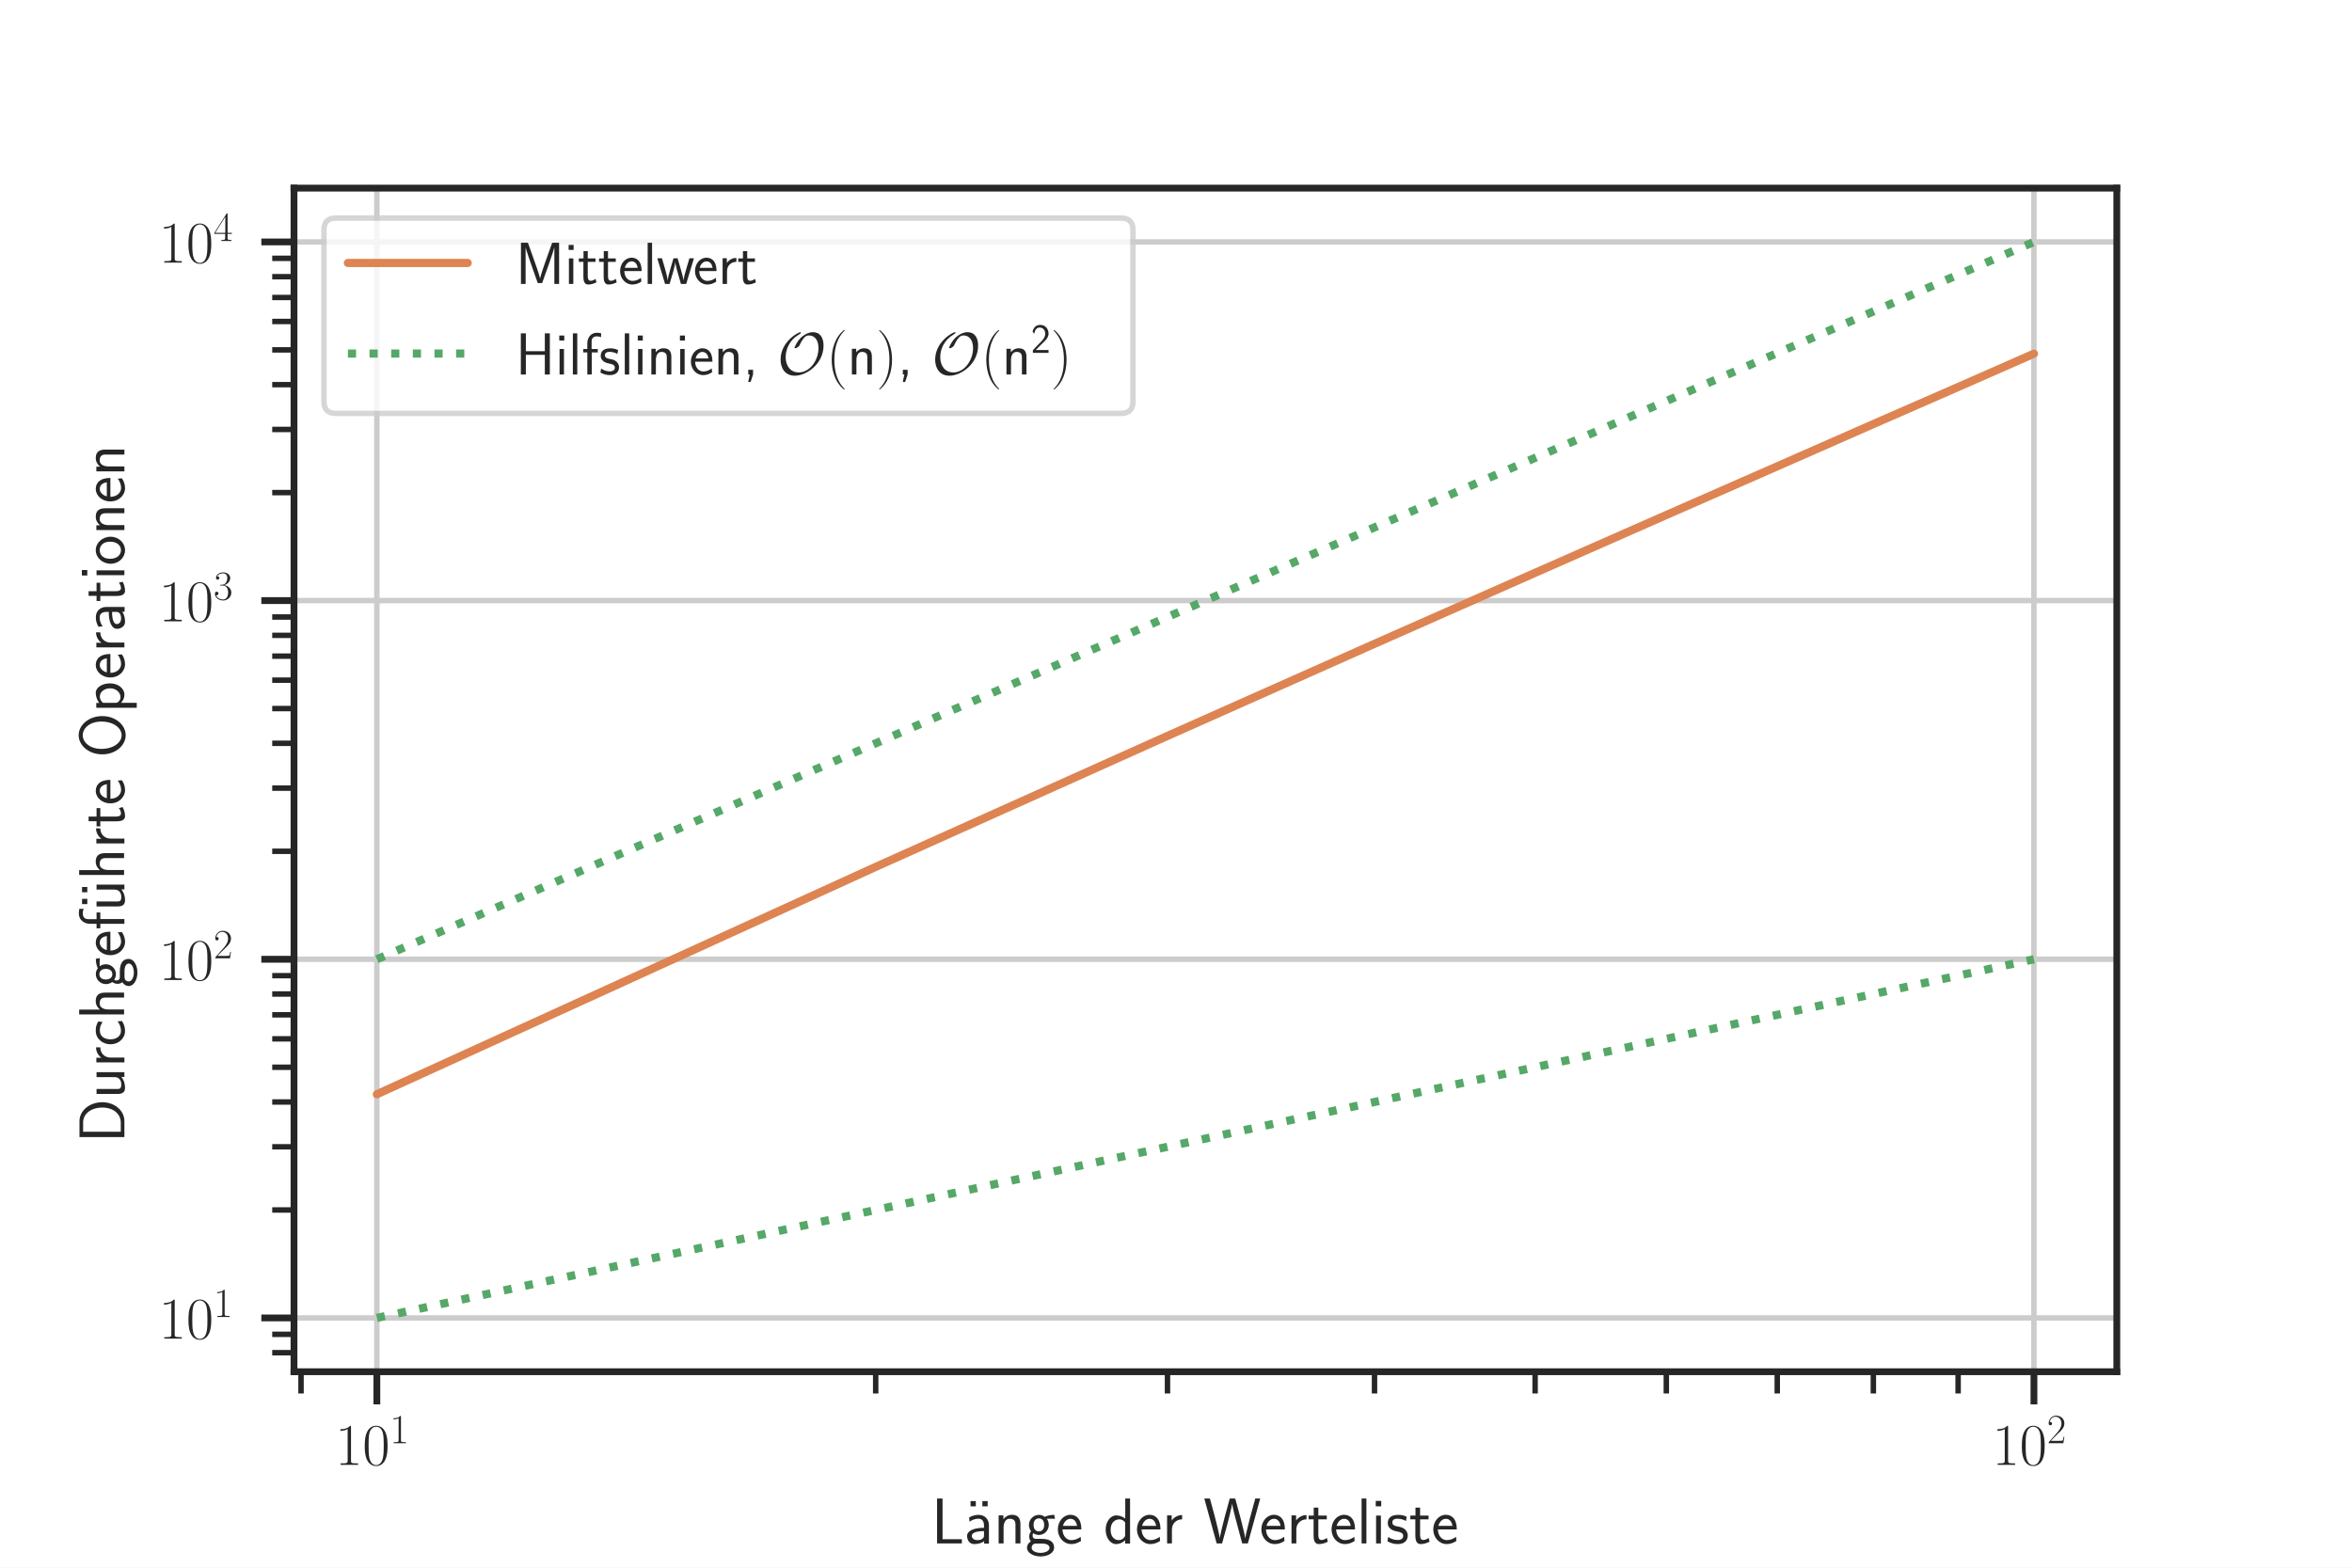
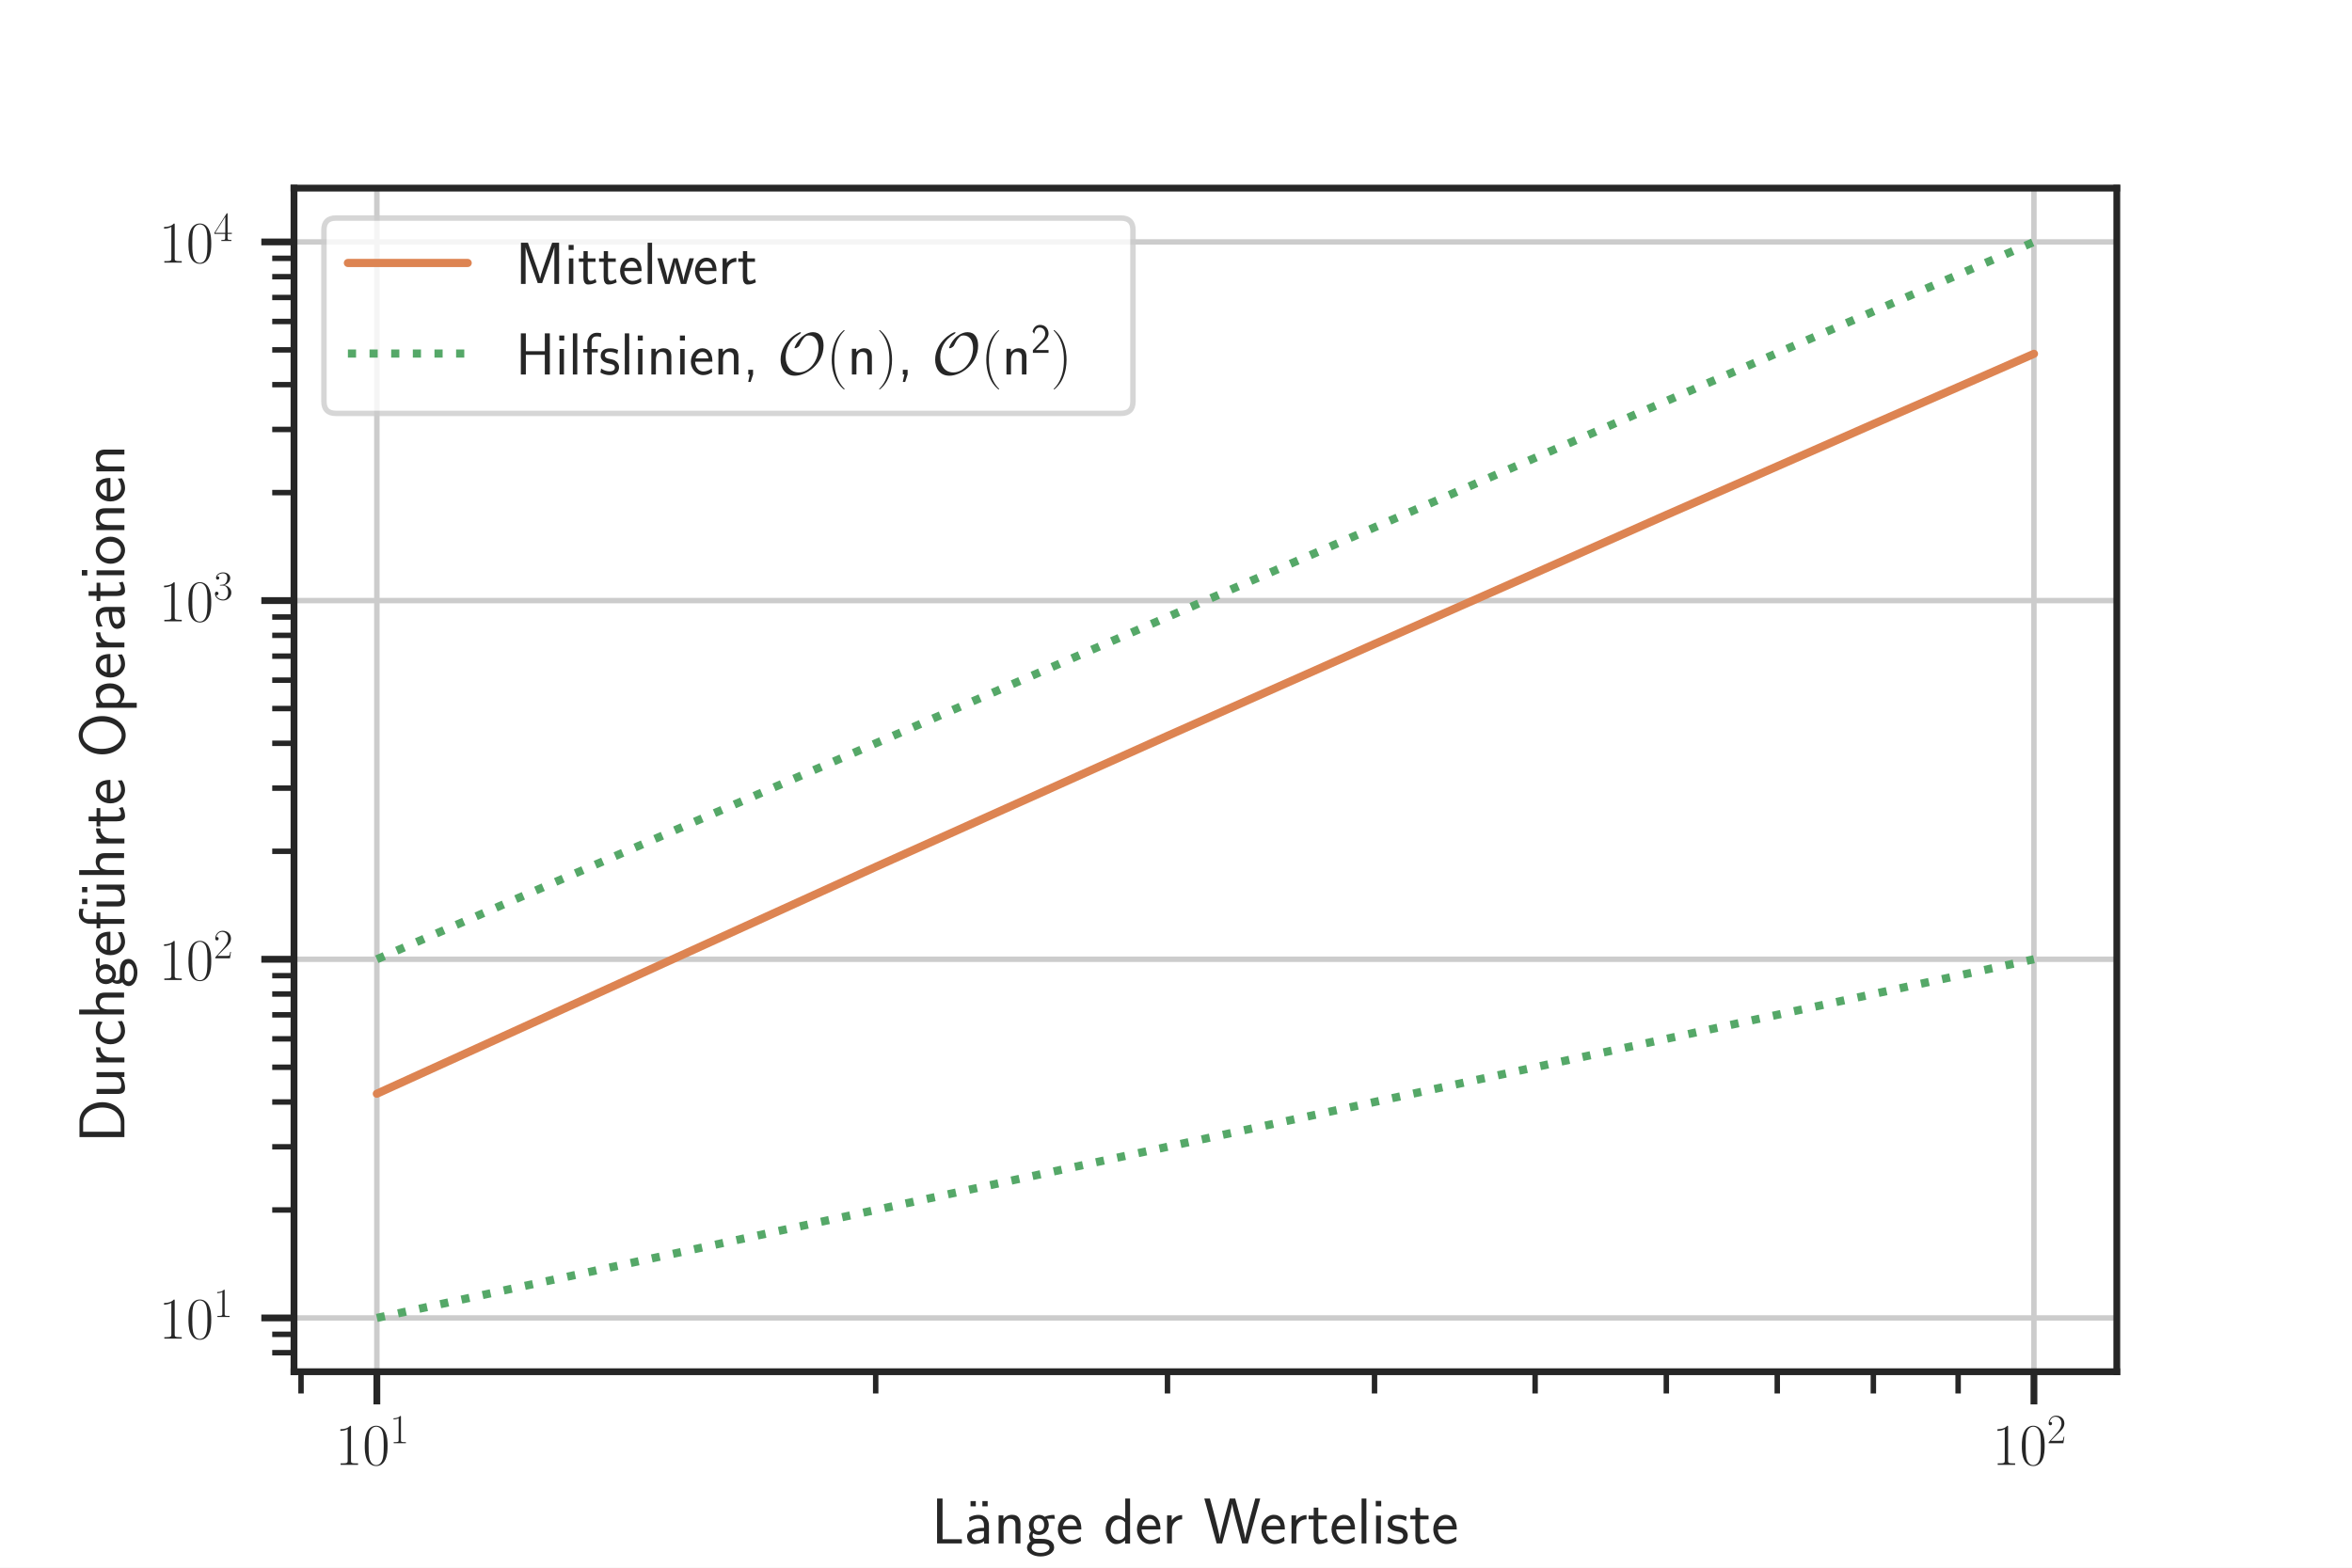
<svg xmlns="http://www.w3.org/2000/svg" xmlns:xlink="http://www.w3.org/1999/xlink" height="288pt" version="1.1" viewBox="0 0 432 288" width="432pt">
  <defs>
    <style type="text/css">*{stroke-linecap:butt;stroke-linejoin:round;}</style>
  </defs>
  <g id="figure_1">
    <g id="patch_1">
      <path d="M 0 288  L 432 288  L 432 0  L 0 0  z " style="fill:#ffffff;" />
    </g>
    <g id="axes_1">
      <g id="patch_2">
        <path d="M 54 252  L 388.8 252  L 388.8 34.56  L 54 34.56  z " style="fill:#ffffff;" />
      </g>
      <g id="matplotlib.axis_1">
        <g id="xtick_1">
          <g id="line2d_1">
-             <path clip-path="url(#p0872520736)" d="M 69.218 252  L 69.218 34.56  " style="fill:none;stroke:#cccccc;stroke-linecap:round;" />
+             <path clip-path="url(#p404656eab9)" d="M 69.218 252  L 69.218 34.56  " style="fill:none;stroke:#cccccc;stroke-linecap:round;" />
          </g>
          <g id="line2d_2">
            <defs>
-               <path d="M 0 0  L 0 6  " id="md9978a40b9" style="stroke:#262626;stroke-width:1.25;" />
-             </defs>
-             <g>
-               <use style="fill:#262626;stroke:#262626;stroke-width:1.25;" x="69.218" xlink:href="#md9978a40b9" y="252" />
+               <path d="M 0 0  L 0 6  " id="me5c5879609" style="stroke:#262626;stroke-width:1.25;" />
+             </defs>
+             <g>
+               <use style="fill:#262626;stroke:#262626;stroke-width:1.25;" x="69.218" xlink:href="#me5c5879609" y="252" />
            </g>
          </g>
          <g id="text_1">
            <g style="fill:#262626;" transform="translate(61.55454 269.1103)scale(0.11 -0.11)">
              <defs>
                <path d="M 1702 4058  C 1702 4192 1696 4192 1606 4192  C 1357 3916 979 3827 621 3827  C 602 3827 570 3827 563 3808  C 557 3795 557 3782 557 3648  C 755 3648 1088 3686 1344 3839  L 1344 461  C 1344 236 1331 160 781 160  L 589 160  L 589 0  C 896 0 1216 0 1523 0  C 1830 0 2150 0 2458 0  L 2458 160  L 2266 160  C 1715 160 1702 230 1702 458  L 1702 4058  z " id="CMR17-31" transform="scale(0.015625)" />
                <path d="M 2688 2025  C 2688 2416 2682 3080 2413 3591  C 2176 4039 1798 4198 1466 4198  C 1158 4198 768 4058 525 3597  C 269 3118 243 2524 243 2025  C 243 1661 250 1106 448 619  C 723 -39 1216 -128 1466 -128  C 1760 -128 2208 -7 2470 600  C 2662 1042 2688 1559 2688 2025  z M 1466 -26  C 1056 -26 813 325 723 812  C 653 1188 653 1738 653 2096  C 653 2588 653 2997 736 3387  C 858 3929 1216 4096 1466 4096  C 1728 4096 2067 3923 2189 3400  C 2272 3036 2278 2607 2278 2096  C 2278 1680 2278 1169 2202 792  C 2067 95 1690 -26 1466 -26  z " id="CMR17-30" transform="scale(0.015625)" />
              </defs>
              <use transform="scale(0.996264)" xlink:href="#CMR17-31" />
              <use transform="translate(45.69048 0)scale(0.996264)" xlink:href="#CMR17-30" />
              <use transform="translate(91.38095 36.15364)scale(0.697382)" xlink:href="#CMR17-31" />
            </g>
          </g>
        </g>
        <g id="xtick_2">
          <g id="line2d_3">
-             <path clip-path="url(#p0872520736)" d="M 373.582 252  L 373.582 34.56  " style="fill:none;stroke:#cccccc;stroke-linecap:round;" />
+             <path clip-path="url(#p404656eab9)" d="M 373.582 252  L 373.582 34.56  " style="fill:none;stroke:#cccccc;stroke-linecap:round;" />
          </g>
          <g id="line2d_4">
            <g>
-               <use style="fill:#262626;stroke:#262626;stroke-width:1.25;" x="373.582" xlink:href="#md9978a40b9" y="252" />
+               <use style="fill:#262626;stroke:#262626;stroke-width:1.25;" x="373.582" xlink:href="#me5c5879609" y="252" />
            </g>
          </g>
          <g id="text_2">
            <g style="fill:#262626;" transform="translate(365.9182 269.1103)scale(0.11 -0.11)">
              <defs>
                <path d="M 2669 989  L 2554 989  C 2490 536 2438 459 2413 420  C 2381 369 1920 369 1830 369  L 602 369  C 832 619 1280 1072 1824 1597  C 2214 1967 2669 2402 2669 3035  C 2669 3790 2067 4224 1395 4224  C 691 4224 262 3604 262 3030  C 262 2780 448 2748 525 2748  C 589 2748 781 2787 781 3010  C 781 3207 614 3264 525 3264  C 486 3264 448 3258 422 3245  C 544 3790 915 4058 1306 4058  C 1862 4058 2227 3617 2227 3035  C 2227 2479 1901 2000 1536 1584  L 262 146  L 262 0  L 2515 0  L 2669 989  z " id="CMR17-32" transform="scale(0.015625)" />
              </defs>
              <use transform="scale(0.996264)" xlink:href="#CMR17-31" />
              <use transform="translate(45.69048 0)scale(0.996264)" xlink:href="#CMR17-30" />
              <use transform="translate(91.38095 36.15364)scale(0.697382)" xlink:href="#CMR17-32" />
            </g>
          </g>
        </g>
        <g id="xtick_3">
          <g id="line2d_5">
            <defs>
-               <path d="M 0 0  L 0 4  " id="mc043498e6d" style="stroke:#262626;" />
-             </defs>
-             <g>
-               <use style="fill:#262626;stroke:#262626;" x="55.291" xlink:href="#mc043498e6d" y="252" />
+               <path d="M 0 0  L 0 4  " id="mc3eb2dee3b" style="stroke:#262626;" />
+             </defs>
+             <g>
+               <use style="fill:#262626;stroke:#262626;" x="55.291" xlink:href="#mc3eb2dee3b" y="252" />
            </g>
          </g>
        </g>
        <g id="xtick_4">
          <g id="line2d_6">
            <g>
-               <use style="fill:#262626;stroke:#262626;" x="160.841" xlink:href="#mc043498e6d" y="252" />
+               <use style="fill:#262626;stroke:#262626;" x="160.841" xlink:href="#mc3eb2dee3b" y="252" />
            </g>
          </g>
        </g>
        <g id="xtick_5">
          <g id="line2d_7">
            <g>
-               <use style="fill:#262626;stroke:#262626;" x="214.437" xlink:href="#mc043498e6d" y="252" />
+               <use style="fill:#262626;stroke:#262626;" x="214.437" xlink:href="#mc3eb2dee3b" y="252" />
            </g>
          </g>
        </g>
        <g id="xtick_6">
          <g id="line2d_8">
            <g>
-               <use style="fill:#262626;stroke:#262626;" x="252.463" xlink:href="#mc043498e6d" y="252" />
+               <use style="fill:#262626;stroke:#262626;" x="252.463" xlink:href="#mc3eb2dee3b" y="252" />
            </g>
          </g>
        </g>
        <g id="xtick_7">
          <g id="line2d_9">
            <g>
-               <use style="fill:#262626;stroke:#262626;" x="281.959" xlink:href="#mc043498e6d" y="252" />
+               <use style="fill:#262626;stroke:#262626;" x="281.959" xlink:href="#mc3eb2dee3b" y="252" />
            </g>
          </g>
        </g>
        <g id="xtick_8">
          <g id="line2d_10">
            <g>
-               <use style="fill:#262626;stroke:#262626;" x="306.059" xlink:href="#mc043498e6d" y="252" />
+               <use style="fill:#262626;stroke:#262626;" x="306.059" xlink:href="#mc3eb2dee3b" y="252" />
            </g>
          </g>
        </g>
        <g id="xtick_9">
          <g id="line2d_11">
            <g>
-               <use style="fill:#262626;stroke:#262626;" x="326.435" xlink:href="#mc043498e6d" y="252" />
+               <use style="fill:#262626;stroke:#262626;" x="326.435" xlink:href="#mc3eb2dee3b" y="252" />
            </g>
          </g>
        </g>
        <g id="xtick_10">
          <g id="line2d_12">
            <g>
-               <use style="fill:#262626;stroke:#262626;" x="344.086" xlink:href="#mc043498e6d" y="252" />
+               <use style="fill:#262626;stroke:#262626;" x="344.086" xlink:href="#mc3eb2dee3b" y="252" />
            </g>
          </g>
        </g>
        <g id="xtick_11">
          <g id="line2d_13">
            <g>
-               <use style="fill:#262626;stroke:#262626;" x="359.655" xlink:href="#mc043498e6d" y="252" />
+               <use style="fill:#262626;stroke:#262626;" x="359.655" xlink:href="#mc3eb2dee3b" y="252" />
            </g>
          </g>
        </g>
        <g id="text_3">
          <g style="fill:#262626;" transform="translate(171.063 283.5434)scale(0.12 -0.12)">
            <defs>
              <path d="M 1670 414  C 1594 414 1517 414 1440 414  L 1101 414  L 1101 4416  L 563 4416  L 563 0  L 3002 0  L 3002 414  L 1670 414  z " id="CMSS17-4c" transform="scale(0.015625)" />
              <path d="M 1178 4164  L 659 4164  L 659 3648  L 1178 3648  L 1178 4164  z M 2342 4164  L 1824 4164  L 1824 3648  L 2342 3648  L 2342 4164  z " id="CMSS17-7f" transform="scale(0.015625)" />
              <path d="M 2406 1791  C 2406 2392 1978 2808 1402 2808  C 1120 2808 813 2757 461 2553  L 499 2135  C 659 2248 934 2432 1395 2432  C 1722 2432 1920 2180 1920 1782  L 1920 1536  C 896 1536 256 1238 256 726  C 256 461 416 -64 947 -64  C 1043 -64 1562 -64 1933 217  L 1933 -19  L 2406 -19  L 2406 1791  z M 1920 816  C 1920 701 1920 548 1728 434  C 1562 325 1350 325 1261 325  C 941 325 723 511 723 744  C 723 1211 1722 1211 1920 1211  L 1920 816  z " id="CMSS17-61" transform="scale(0.015625)" />
              <path d="M 2618 1877  C 2618 2283 2522 2816 1798 2816  C 1389 2816 1120 2606 941 2389  L 941 2758  L 474 2758  L 474 0  L 960 0  L 960 1559  C 960 1964 1114 2428 1549 2428  C 2112 2428 2131 2048 2131 1829  L 2131 0  L 2618 0  L 2618 1877  z " id="CMSS17-6e" transform="scale(0.015625)" />
              <path d="M 2848 2808  C 2483 2808 2170 2738 1914 2617  C 1702 2777 1485 2808 1338 2808  C 781 2808 358 2349 358 1814  C 358 1468 550 1207 563 1195  C 448 1035 384 863 384 672  C 384 448 474 289 544 200  C 211 -3 166 -314 166 -435  C 166 -898 749 -1280 1498 -1280  C 2253 -1280 2835 -898 2835 -428  C 2835 448 1856 448 1587 448  L 1069 448  C 973 448 717 448 717 791  C 717 921 774 1004 781 1010  C 877 940 1075 832 1338 832  C 1869 832 2310 1278 2310 1827  C 2310 2132 2170 2355 2112 2432  L 2131 2432  C 2150 2432 2419 2432 2515 2432  C 2720 2432 2739 2429 2918 2419  L 2848 2808  z M 1338 1182  C 1120 1182 813 1315 813 1823  C 813 2375 1165 2464 1331 2464  C 1549 2464 1856 2331 1856 1823  C 1856 1271 1504 1182 1338 1182  z M 1581 -10  C 1734 -10 2381 -10 2381 -442  C 2381 -714 1984 -929 1504 -929  C 1018 -929 621 -720 621 -435  C 621 -403 621 -10 1062 -10  L 1581 -10  z " id="CMSS17-67" transform="scale(0.015625)" />
              <path d="M 2502 1377  C 2502 1590 2490 2003 2285 2345  C 2061 2713 1696 2816 1421 2816  C 755 2816 192 2188 192 1375  C 192 582 774 -64 1510 -64  C 1798 -64 2150 19 2470 248  C 2470 274 2458 414 2451 420  C 2451 433 2432 630 2432 656  C 2125 407 1773 325 1517 325  C 1107 325 666 667 646 1377  L 2502 1377  z M 698 1728  C 781 2084 1062 2421 1421 2421  C 1517 2421 1965 2421 2080 1728  L 698 1728  z " id="CMSS17-65" transform="scale(0.015625)" />
              <path d="M 2611 4416  L 2138 4416  L 2138 2438  C 1939 2603 1613 2756 1254 2756  C 672 2756 211 2131 211 1347  C 211 562 666 -64 1235 -64  C 1677 -64 1971 172 2125 306  L 2125 -13  L 2611 -13  L 2611 4416  z M 2125 836  C 2125 747 2125 653 1926 482  C 1798 375 1645 325 1498 325  C 1152 325 698 576 698 1340  C 698 2134 1210 2368 1562 2368  C 1798 2368 1990 2254 2125 2065  L 2125 836  z " id="CMSS17-64" transform="scale(0.015625)" />
              <path d="M 954 1363  C 954 1965 1395 2368 1958 2368  L 1958 2789  C 1549 2789 1165 2585 934 2253  L 934 2758  L 480 2758  L 480 0  L 954 0  L 954 1363  z " id="CMSS17-72" transform="scale(0.015625)" />
              <path d="M 5581 4416  L 5094 4416  L 4557 2437  C 4474 2118 4397 1801 4320 1482  C 4205 1011 4122 681 4109 515  L 4102 515  C 4090 687 4006 1049 3904 1457  C 3827 1795 3744 2131 3654 2462  L 3123 4416  L 2586 4416  L 2080 2562  L 1824 1549  C 1632 747 1626 632 1613 505  L 1606 505  C 1606 543 1581 753 1402 1498  C 1312 1868 1222 2244 1126 2601  L 634 4416  L 83 4416  L 1299 0  L 1830 0  L 2336 1839  L 2592 2851  C 2765 3564 2803 3742 2816 3901  L 2822 3901  C 2822 3876 2880 3474 3130 2545  L 3808 0  L 4365 0  L 5581 4416  z " id="CMSS17-57" transform="scale(0.015625)" />
              <path d="M 1069 2368  L 1901 2368  L 1901 2737  L 1069 2737  L 1069 3520  L 614 3520  L 614 2737  L 109 2737  L 109 2368  L 602 2368  L 602 749  C 602 384 685 -64 1107 -64  C 1427 -64 1722 25 2003 172  L 1901 548  C 1747 414 1562 337 1363 337  C 1082 337 1069 696 1069 856  L 1069 2368  z " id="CMSS17-74" transform="scale(0.015625)" />
              <path d="M 947 4416  L 474 4416  L 474 0  L 947 0  L 947 4416  z " id="CMSS17-6c" transform="scale(0.015625)" />
              <path d="M 979 4183  L 442 4183  L 442 3648  L 979 3648  L 979 4183  z M 947 2739  L 474 2739  L 474 0  L 947 0  L 947 2739  z " id="CMSS17-69" transform="scale(0.015625)" />
              <path d="M 2061 2627  C 1683 2807 1389 2807 1197 2807  C 742 2807 198 2648 198 2003  C 198 1359 902 1218 1094 1179  C 1389 1122 1715 1058 1715 740  C 1715 337 1254 337 1171 337  C 915 337 563 407 243 638  L 166 210  C 531 0 883 -64 1178 -64  C 1965 -64 2163 416 2163 781  C 2163 1094 1984 1305 1862 1401  C 1651 1568 1574 1587 1050 1696  C 960 1709 646 1779 646 2066  C 646 2432 1050 2432 1139 2432  C 1555 2432 1811 2303 1984 2208  L 2061 2627  z " id="CMSS17-73" transform="scale(0.015625)" />
            </defs>
            <use transform="scale(0.996264)" xlink:href="#CMSS17-4c" />
            <use transform="translate(49.72625 0)scale(0.996264)" xlink:href="#CMSS17-7f" />
            <use transform="translate(50.68711 0)scale(0.996264)" xlink:href="#CMSS17-61" />
            <use transform="translate(95.60903 0)scale(0.996264)" xlink:href="#CMSS17-6e" />
            <use transform="translate(143.814 0)scale(0.996264)" xlink:href="#CMSS17-67" />
            <use transform="translate(190.6576 0)scale(0.996264)" xlink:href="#CMSS17-65" />
            <use transform="translate(263.5255 0)scale(0.996264)" xlink:href="#CMSS17-64" />
            <use transform="translate(311.7305 0)scale(0.996264)" xlink:href="#CMSS17-65" />
            <use transform="translate(353.3693 0)scale(0.996264)" xlink:href="#CMSS17-72" />
            <use transform="translate(416.5082 0)scale(0.996264)" xlink:href="#CMSS17-57" />
            <use transform="translate(502.1479 0)scale(0.996264)" xlink:href="#CMSS17-65" />
            <use transform="translate(543.7867 0)scale(0.996264)" xlink:href="#CMSS17-72" />
            <use transform="translate(575.6965 0)scale(0.996264)" xlink:href="#CMSS17-74" />
            <use transform="translate(609.5281 0)scale(0.996264)" xlink:href="#CMSS17-65" />
            <use transform="translate(651.1669 0)scale(0.996264)" xlink:href="#CMSS17-6c" />
            <use transform="translate(673.3476 0)scale(0.996264)" xlink:href="#CMSS17-69" />
            <use transform="translate(695.5283 0)scale(0.996264)" xlink:href="#CMSS17-73" />
            <use transform="translate(731.4419 0)scale(0.996264)" xlink:href="#CMSS17-74" />
            <use transform="translate(765.2734 0)scale(0.996264)" xlink:href="#CMSS17-65" />
          </g>
        </g>
      </g>
      <g id="matplotlib.axis_2">
        <g id="ytick_1">
          <g id="line2d_14">
-             <path clip-path="url(#p0872520736)" d="M 54 242.116  L 388.8 242.116  " style="fill:none;stroke:#cccccc;stroke-linecap:round;" />
+             <path clip-path="url(#p404656eab9)" d="M 54 242.116  L 388.8 242.116  " style="fill:none;stroke:#cccccc;stroke-linecap:round;" />
          </g>
          <g id="line2d_15">
            <defs>
-               <path d="M 0 0  L -6 0  " id="m678001eb49" style="stroke:#262626;stroke-width:1.25;" />
-             </defs>
-             <g>
-               <use style="fill:#262626;stroke:#262626;stroke-width:1.25;" x="54" xlink:href="#m678001eb49" y="242.116" />
+               <path d="M 0 0  L -6 0  " id="mf2b3f7e858" style="stroke:#262626;stroke-width:1.25;" />
+             </defs>
+             <g>
+               <use style="fill:#262626;stroke:#262626;stroke-width:1.25;" x="54" xlink:href="#mf2b3f7e858" y="242.116" />
            </g>
          </g>
          <g id="text_4">
            <g style="fill:#262626;" transform="translate(29.17273 245.9215)scale(0.11 -0.11)">
              <use transform="scale(0.996264)" xlink:href="#CMR17-31" />
              <use transform="translate(45.69048 0)scale(0.996264)" xlink:href="#CMR17-30" />
              <use transform="translate(91.38095 36.15364)scale(0.697382)" xlink:href="#CMR17-31" />
            </g>
          </g>
        </g>
        <g id="ytick_2">
          <g id="line2d_16">
-             <path clip-path="url(#p0872520736)" d="M 54 176.225  L 388.8 176.225  " style="fill:none;stroke:#cccccc;stroke-linecap:round;" />
+             <path clip-path="url(#p404656eab9)" d="M 54 176.225  L 388.8 176.225  " style="fill:none;stroke:#cccccc;stroke-linecap:round;" />
          </g>
          <g id="line2d_17">
            <g>
-               <use style="fill:#262626;stroke:#262626;stroke-width:1.25;" x="54" xlink:href="#m678001eb49" y="176.225" />
+               <use style="fill:#262626;stroke:#262626;stroke-width:1.25;" x="54" xlink:href="#mf2b3f7e858" y="176.225" />
            </g>
          </g>
          <g id="text_5">
            <g style="fill:#262626;" transform="translate(29.17273 180.0306)scale(0.11 -0.11)">
              <use transform="scale(0.996264)" xlink:href="#CMR17-31" />
              <use transform="translate(45.69048 0)scale(0.996264)" xlink:href="#CMR17-30" />
              <use transform="translate(91.38095 36.15364)scale(0.697382)" xlink:href="#CMR17-32" />
            </g>
          </g>
        </g>
        <g id="ytick_3">
          <g id="line2d_18">
-             <path clip-path="url(#p0872520736)" d="M 54 110.335  L 388.8 110.335  " style="fill:none;stroke:#cccccc;stroke-linecap:round;" />
+             <path clip-path="url(#p404656eab9)" d="M 54 110.335  L 388.8 110.335  " style="fill:none;stroke:#cccccc;stroke-linecap:round;" />
          </g>
          <g id="line2d_19">
            <g>
-               <use style="fill:#262626;stroke:#262626;stroke-width:1.25;" x="54" xlink:href="#m678001eb49" y="110.335" />
+               <use style="fill:#262626;stroke:#262626;stroke-width:1.25;" x="54" xlink:href="#mf2b3f7e858" y="110.335" />
            </g>
          </g>
          <g id="text_6">
            <g style="fill:#262626;" transform="translate(29.17273 114.1397)scale(0.11 -0.11)">
              <defs>
                <path d="M 1414 2157  C 1984 2157 2234 1662 2234 1090  C 2234 320 1824 25 1453 25  C 1114 25 563 194 390 693  C 422 680 454 680 486 680  C 640 680 755 782 755 948  C 755 1133 614 1216 486 1216  C 378 1216 211 1165 211 926  C 211 335 787 -128 1466 -128  C 2176 -128 2720 430 2720 1085  C 2720 1707 2208 2157 1600 2227  C 2086 2328 2554 2756 2554 3329  C 2554 3820 2048 4179 1472 4179  C 890 4179 378 3829 378 3329  C 378 3110 544 3072 627 3072  C 762 3072 877 3155 877 3321  C 877 3486 762 3569 627 3569  C 602 3569 570 3569 544 3557  C 730 3959 1235 4032 1459 4032  C 1683 4032 2106 3925 2106 3320  C 2106 3143 2080 2828 1862 2550  C 1670 2304 1453 2304 1242 2284  C 1210 2284 1062 2269 1037 2269  C 992 2263 966 2257 966 2208  C 966 2163 973 2157 1101 2157  L 1414 2157  z " id="CMR17-33" transform="scale(0.015625)" />
              </defs>
              <use transform="scale(0.996264)" xlink:href="#CMR17-31" />
              <use transform="translate(45.69048 0)scale(0.996264)" xlink:href="#CMR17-30" />
              <use transform="translate(91.38095 36.15364)scale(0.697382)" xlink:href="#CMR17-33" />
            </g>
          </g>
        </g>
        <g id="ytick_4">
          <g id="line2d_20">
-             <path clip-path="url(#p0872520736)" d="M 54 44.444  L 388.8 44.444  " style="fill:none;stroke:#cccccc;stroke-linecap:round;" />
+             <path clip-path="url(#p404656eab9)" d="M 54 44.444  L 388.8 44.444  " style="fill:none;stroke:#cccccc;stroke-linecap:round;" />
          </g>
          <g id="line2d_21">
            <g>
-               <use style="fill:#262626;stroke:#262626;stroke-width:1.25;" x="54" xlink:href="#m678001eb49" y="44.444" />
+               <use style="fill:#262626;stroke:#262626;stroke-width:1.25;" x="54" xlink:href="#mf2b3f7e858" y="44.444" />
            </g>
          </g>
          <g id="text_7">
            <g style="fill:#262626;" transform="translate(29.17273 48.24881)scale(0.11 -0.11)">
              <defs>
                <path d="M 2150 4122  C 2150 4256 2144 4256 2029 4256  L 128 1254  L 128 1088  L 1779 1088  L 1779 457  C 1779 224 1766 160 1318 160  L 1197 160  L 1197 0  C 1402 0 1747 0 1965 0  C 2182 0 2528 0 2733 0  L 2733 160  L 2611 160  C 2163 160 2150 224 2150 457  L 2150 1088  L 2803 1088  L 2803 1254  L 2150 1254  L 2150 4122  z M 1798 3703  L 1798 1254  L 256 1254  L 1798 3703  z " id="CMR17-34" transform="scale(0.015625)" />
              </defs>
              <use transform="scale(0.996264)" xlink:href="#CMR17-31" />
              <use transform="translate(45.69048 0)scale(0.996264)" xlink:href="#CMR17-30" />
              <use transform="translate(91.38095 36.15364)scale(0.697382)" xlink:href="#CMR17-34" />
            </g>
          </g>
        </g>
        <g id="ytick_5">
          <g id="line2d_22">
            <defs>
-               <path d="M 0 0  L -4 0  " id="me5b05fb294" style="stroke:#262626;" />
-             </defs>
-             <g>
-               <use style="fill:#262626;stroke:#262626;" x="54" xlink:href="#me5b05fb294" y="248.502" />
+               <path d="M 0 0  L -4 0  " id="m7de67908ed" style="stroke:#262626;" />
+             </defs>
+             <g>
+               <use style="fill:#262626;stroke:#262626;" x="54" xlink:href="#m7de67908ed" y="248.502" />
            </g>
          </g>
        </g>
        <g id="ytick_6">
          <g id="line2d_23">
            <g>
-               <use style="fill:#262626;stroke:#262626;" x="54" xlink:href="#me5b05fb294" y="245.131" />
+               <use style="fill:#262626;stroke:#262626;" x="54" xlink:href="#m7de67908ed" y="245.131" />
            </g>
          </g>
        </g>
        <g id="ytick_7">
          <g id="line2d_24">
            <g>
-               <use style="fill:#262626;stroke:#262626;" x="54" xlink:href="#me5b05fb294" y="222.281" />
+               <use style="fill:#262626;stroke:#262626;" x="54" xlink:href="#m7de67908ed" y="222.281" />
            </g>
          </g>
        </g>
        <g id="ytick_8">
          <g id="line2d_25">
            <g>
-               <use style="fill:#262626;stroke:#262626;" x="54" xlink:href="#me5b05fb294" y="210.678" />
+               <use style="fill:#262626;stroke:#262626;" x="54" xlink:href="#m7de67908ed" y="210.678" />
            </g>
          </g>
        </g>
        <g id="ytick_9">
          <g id="line2d_26">
            <g>
-               <use style="fill:#262626;stroke:#262626;" x="54" xlink:href="#me5b05fb294" y="202.446" />
+               <use style="fill:#262626;stroke:#262626;" x="54" xlink:href="#m7de67908ed" y="202.446" />
            </g>
          </g>
        </g>
        <g id="ytick_10">
          <g id="line2d_27">
            <g>
-               <use style="fill:#262626;stroke:#262626;" x="54" xlink:href="#me5b05fb294" y="196.061" />
+               <use style="fill:#262626;stroke:#262626;" x="54" xlink:href="#m7de67908ed" y="196.061" />
            </g>
          </g>
        </g>
        <g id="ytick_11">
          <g id="line2d_28">
            <g>
-               <use style="fill:#262626;stroke:#262626;" x="54" xlink:href="#me5b05fb294" y="190.843" />
+               <use style="fill:#262626;stroke:#262626;" x="54" xlink:href="#m7de67908ed" y="190.843" />
            </g>
          </g>
        </g>
        <g id="ytick_12">
          <g id="line2d_29">
            <g>
-               <use style="fill:#262626;stroke:#262626;" x="54" xlink:href="#me5b05fb294" y="186.432" />
+               <use style="fill:#262626;stroke:#262626;" x="54" xlink:href="#m7de67908ed" y="186.432" />
            </g>
          </g>
        </g>
        <g id="ytick_13">
          <g id="line2d_30">
            <g>
-               <use style="fill:#262626;stroke:#262626;" x="54" xlink:href="#me5b05fb294" y="182.611" />
+               <use style="fill:#262626;stroke:#262626;" x="54" xlink:href="#m7de67908ed" y="182.611" />
            </g>
          </g>
        </g>
        <g id="ytick_14">
          <g id="line2d_31">
            <g>
-               <use style="fill:#262626;stroke:#262626;" x="54" xlink:href="#me5b05fb294" y="179.24" />
+               <use style="fill:#262626;stroke:#262626;" x="54" xlink:href="#m7de67908ed" y="179.24" />
            </g>
          </g>
        </g>
        <g id="ytick_15">
          <g id="line2d_32">
            <g>
-               <use style="fill:#262626;stroke:#262626;" x="54" xlink:href="#me5b05fb294" y="156.39" />
+               <use style="fill:#262626;stroke:#262626;" x="54" xlink:href="#m7de67908ed" y="156.39" />
            </g>
          </g>
        </g>
        <g id="ytick_16">
          <g id="line2d_33">
            <g>
-               <use style="fill:#262626;stroke:#262626;" x="54" xlink:href="#me5b05fb294" y="144.788" />
+               <use style="fill:#262626;stroke:#262626;" x="54" xlink:href="#m7de67908ed" y="144.788" />
            </g>
          </g>
        </g>
        <g id="ytick_17">
          <g id="line2d_34">
            <g>
-               <use style="fill:#262626;stroke:#262626;" x="54" xlink:href="#me5b05fb294" y="136.555" />
+               <use style="fill:#262626;stroke:#262626;" x="54" xlink:href="#m7de67908ed" y="136.555" />
            </g>
          </g>
        </g>
        <g id="ytick_18">
          <g id="line2d_35">
            <g>
-               <use style="fill:#262626;stroke:#262626;" x="54" xlink:href="#me5b05fb294" y="130.17" />
+               <use style="fill:#262626;stroke:#262626;" x="54" xlink:href="#m7de67908ed" y="130.17" />
            </g>
          </g>
        </g>
        <g id="ytick_19">
          <g id="line2d_36">
            <g>
-               <use style="fill:#262626;stroke:#262626;" x="54" xlink:href="#me5b05fb294" y="124.952" />
+               <use style="fill:#262626;stroke:#262626;" x="54" xlink:href="#m7de67908ed" y="124.952" />
            </g>
          </g>
        </g>
        <g id="ytick_20">
          <g id="line2d_37">
            <g>
-               <use style="fill:#262626;stroke:#262626;" x="54" xlink:href="#me5b05fb294" y="120.541" />
+               <use style="fill:#262626;stroke:#262626;" x="54" xlink:href="#m7de67908ed" y="120.541" />
            </g>
          </g>
        </g>
        <g id="ytick_21">
          <g id="line2d_38">
            <g>
-               <use style="fill:#262626;stroke:#262626;" x="54" xlink:href="#me5b05fb294" y="116.72" />
+               <use style="fill:#262626;stroke:#262626;" x="54" xlink:href="#m7de67908ed" y="116.72" />
            </g>
          </g>
        </g>
        <g id="ytick_22">
          <g id="line2d_39">
            <g>
-               <use style="fill:#262626;stroke:#262626;" x="54" xlink:href="#me5b05fb294" y="113.35" />
+               <use style="fill:#262626;stroke:#262626;" x="54" xlink:href="#m7de67908ed" y="113.35" />
            </g>
          </g>
        </g>
        <g id="ytick_23">
          <g id="line2d_40">
            <g>
-               <use style="fill:#262626;stroke:#262626;" x="54" xlink:href="#me5b05fb294" y="90.499" />
+               <use style="fill:#262626;stroke:#262626;" x="54" xlink:href="#m7de67908ed" y="90.499" />
            </g>
          </g>
        </g>
        <g id="ytick_24">
          <g id="line2d_41">
            <g>
-               <use style="fill:#262626;stroke:#262626;" x="54" xlink:href="#me5b05fb294" y="78.897" />
+               <use style="fill:#262626;stroke:#262626;" x="54" xlink:href="#m7de67908ed" y="78.897" />
            </g>
          </g>
        </g>
        <g id="ytick_25">
          <g id="line2d_42">
            <g>
-               <use style="fill:#262626;stroke:#262626;" x="54" xlink:href="#me5b05fb294" y="70.664" />
+               <use style="fill:#262626;stroke:#262626;" x="54" xlink:href="#m7de67908ed" y="70.664" />
            </g>
          </g>
        </g>
        <g id="ytick_26">
          <g id="line2d_43">
            <g>
-               <use style="fill:#262626;stroke:#262626;" x="54" xlink:href="#me5b05fb294" y="64.279" />
+               <use style="fill:#262626;stroke:#262626;" x="54" xlink:href="#m7de67908ed" y="64.279" />
            </g>
          </g>
        </g>
        <g id="ytick_27">
          <g id="line2d_44">
            <g>
-               <use style="fill:#262626;stroke:#262626;" x="54" xlink:href="#me5b05fb294" y="59.061" />
+               <use style="fill:#262626;stroke:#262626;" x="54" xlink:href="#m7de67908ed" y="59.061" />
            </g>
          </g>
        </g>
        <g id="ytick_28">
          <g id="line2d_45">
            <g>
-               <use style="fill:#262626;stroke:#262626;" x="54" xlink:href="#me5b05fb294" y="54.65" />
+               <use style="fill:#262626;stroke:#262626;" x="54" xlink:href="#m7de67908ed" y="54.65" />
            </g>
          </g>
        </g>
        <g id="ytick_29">
          <g id="line2d_46">
            <g>
-               <use style="fill:#262626;stroke:#262626;" x="54" xlink:href="#me5b05fb294" y="50.829" />
+               <use style="fill:#262626;stroke:#262626;" x="54" xlink:href="#m7de67908ed" y="50.829" />
            </g>
          </g>
        </g>
        <g id="ytick_30">
          <g id="line2d_47">
            <g>
-               <use style="fill:#262626;stroke:#262626;" x="54" xlink:href="#me5b05fb294" y="47.459" />
+               <use style="fill:#262626;stroke:#262626;" x="54" xlink:href="#m7de67908ed" y="47.459" />
            </g>
          </g>
        </g>
        <g id="text_8">
          <g style="fill:#262626;" transform="translate(22.84813 209.9597)rotate(-90)scale(0.12 -0.12)">
            <defs>
              <path d="M 570 4416  L 570 0  L 2144 0  C 3194 0 4000 980 4000 2170  C 4000 3398 3194 4416 2144 4416  L 570 4416  z M 1094 357  L 1094 4059  L 2003 4059  C 2861 4059 3475 3277 3475 2170  C 3475 1107 2867 357 2003 357  L 1094 357  z " id="CMSS17-44" transform="scale(0.015625)" />
              <path d="M 2618 2739  L 2131 2739  L 2131 972  C 2131 498 1786 306 1421 306  C 998 306 960 447 960 709  L 960 2739  L 474 2739  L 474 678  C 474 179 646 -64 1088 -64  C 1306 -64 1798 -13 2144 306  L 2144 0  L 2618 0  L 2618 2739  z " id="CMSS17-75" transform="scale(0.015625)" />
              <path d="M 2464 2541  C 2464 2585 2170 2714 2093 2739  C 1882 2816 1613 2816 1542 2816  C 710 2816 211 2093 211 1363  C 211 595 768 -64 1517 -64  C 1946 -64 2253 76 2502 242  L 2464 664  C 2189 453 1869 337 1523 337  C 1024 337 698 774 698 1369  C 698 1831 909 2414 1549 2414  C 1901 2414 2099 2343 2394 2145  L 2464 2541  z " id="CMSS17-63" transform="scale(0.015625)" />
              <path d="M 2618 1891  C 2618 2292 2522 2820 1798 2820  C 1395 2820 1133 2623 947 2407  L 947 4448  L 474 4448  L 474 32  L 960 32  L 960 1573  C 960 1973 1114 2432 1549 2432  C 2112 2432 2131 2056 2131 1839  L 2131 32  L 2618 32  L 2618 1891  z " id="CMSS17-68" transform="scale(0.015625)" />
              <path d="M 1075 2368  L 1722 2368  L 1722 2737  L 1062 2737  L 1062 3559  C 1062 4014 1408 4092 1606 4092  C 1670 4092 1850 4092 2080 4009  L 2080 4429  C 1933 4461 1754 4480 1613 4480  C 1018 4480 602 3993 602 3359  L 602 2737  L 160 2737  L 160 2368  L 602 2368  L 602 0  L 1075 0  L 1075 2368  z " id="CMSS17-66" transform="scale(0.015625)" />
              <path d="M 4096 2178  C 4096 3503 3219 4497 2214 4497  C 1210 4497 333 3497 333 2178  C 333 847 1222 -128 2214 -128  C 3206 -128 4096 847 4096 2178  z M 2214 273  C 1510 273 870 1057 870 2261  C 870 3433 1549 4096 2214 4096  C 2880 4096 3558 3433 3558 2261  C 3558 1051 2912 273 2214 273  z " id="CMSS17-4f" transform="scale(0.015625)" />
              <path d="M 966 333  C 1178 129 1466 -5 1773 -5  C 2368 -5 2880 603 2880 1412  C 2880 2159 2496 2816 1946 2816  C 1626 2816 1242 2702 954 2472  L 954 2765  L 480 2765  L 480 -1216  L 966 -1216  L 966 333  z M 966 2100  C 1018 2176 1235 2415 1587 2415  C 2035 2415 2394 1960 2394 1412  C 2394 787 1958 384 1530 384  C 1402 384 1267 415 1139 523  C 966 674 966 768 966 857  L 966 2100  z " id="CMSS17-70" transform="scale(0.015625)" />
              <path d="M 2829 1356  C 2829 2176 2221 2816 1504 2816  C 768 2816 173 2157 173 1356  C 173 544 787 -64 1498 -64  C 2227 -64 2829 563 2829 1356  z M 1504 337  C 1050 337 659 709 659 1408  C 659 2151 1114 2427 1498 2427  C 1914 2427 2342 2126 2342 1408  C 2342 683 1926 337 1504 337  z " id="CMSS17-6f" transform="scale(0.015625)" />
            </defs>
            <use transform="scale(0.996264)" xlink:href="#CMSS17-44" />
            <use transform="translate(67.54284 0)scale(0.996264)" xlink:href="#CMSS17-75" />
            <use transform="translate(115.7478 0)scale(0.996264)" xlink:href="#CMSS17-72" />
            <use transform="translate(147.6576 0)scale(0.996264)" xlink:href="#CMSS17-63" />
            <use transform="translate(189.2964 0)scale(0.996264)" xlink:href="#CMSS17-68" />
            <use transform="translate(237.5013 0)scale(0.996264)" xlink:href="#CMSS17-67" />
            <use transform="translate(284.3449 0)scale(0.996264)" xlink:href="#CMSS17-65" />
            <use transform="translate(325.9838 0)scale(0.996264)" xlink:href="#CMSS17-66" />
            <use transform="translate(355.2911 0)scale(0.996264)" xlink:href="#CMSS17-7f" />
            <use transform="translate(354.6104 0)scale(0.996264)" xlink:href="#CMSS17-75" />
            <use transform="translate(402.8154 0)scale(0.996264)" xlink:href="#CMSS17-68" />
            <use transform="translate(451.0203 0)scale(0.996264)" xlink:href="#CMSS17-72" />
            <use transform="translate(482.9301 0)scale(0.996264)" xlink:href="#CMSS17-74" />
            <use transform="translate(516.7617 0)scale(0.996264)" xlink:href="#CMSS17-65" />
            <use transform="translate(589.6296 0)scale(0.996264)" xlink:href="#CMSS17-4f" />
            <use transform="translate(658.6538 0)scale(0.996264)" xlink:href="#CMSS17-70" />
            <use transform="translate(709.4612 0)scale(0.996264)" xlink:href="#CMSS17-65" />
            <use transform="translate(751.1 0)scale(0.996264)" xlink:href="#CMSS17-72" />
            <use transform="translate(783.0098 0)scale(0.996264)" xlink:href="#CMSS17-61" />
            <use transform="translate(827.9317 0)scale(0.996264)" xlink:href="#CMSS17-74" />
            <use transform="translate(861.7633 0)scale(0.996264)" xlink:href="#CMSS17-69" />
            <use transform="translate(883.944 0)scale(0.996264)" xlink:href="#CMSS17-6f" />
            <use transform="translate(930.7877 0)scale(0.996264)" xlink:href="#CMSS17-6e" />
            <use transform="translate(978.9926 0)scale(0.996264)" xlink:href="#CMSS17-65" />
            <use transform="translate(1020.631 0)scale(0.996264)" xlink:href="#CMSS17-6e" />
          </g>
        </g>
      </g>
      <g id="line2d_48">
-         <path clip-path="url(#p0872520736)" d="M 69.218 201.028  L 160.841 159.257  L 214.437 135.195  L 252.463 118.273  L 281.959 105.232  L 306.059 94.61  L 326.435 85.668  L 344.086 77.903  L 359.655 71.099  L 373.582 64.972  " style="fill:none;stroke:#dd8452;stroke-linecap:round;stroke-width:1.5;" />
+         <path clip-path="url(#p404656eab9)" d="M 69.218 200.928  L 160.841 159.261  L 214.437 135.189  L 252.463 118.309  L 281.959 105.281  L 306.059 94.6  L 326.435 85.667  L 344.086 77.899  L 359.655 71.111  L 373.582 65  " style="fill:none;stroke:#dd8452;stroke-linecap:round;stroke-width:1.5;" />
      </g>
      <g id="line2d_49">
-         <path clip-path="url(#p0872520736)" d="M 69.218 242.116  L 160.841 222.281  L 214.437 210.678  L 252.463 202.446  L 281.959 196.061  L 306.059 190.843  L 326.435 186.432  L 344.086 182.611  L 359.655 179.24  L 373.582 176.225  " style="fill:none;stroke:#55a868;stroke-dasharray:1.5,2.475;stroke-dashoffset:0;stroke-width:1.5;" />
+         <path clip-path="url(#p404656eab9)" d="M 69.218 242.116  L 160.841 222.281  L 214.437 210.678  L 252.463 202.446  L 281.959 196.061  L 306.059 190.843  L 326.435 186.432  L 344.086 182.611  L 359.655 179.24  L 373.582 176.225  " style="fill:none;stroke:#55a868;stroke-dasharray:1.5,2.475;stroke-dashoffset:0;stroke-width:1.5;" />
      </g>
      <g id="line2d_50">
-         <path clip-path="url(#p0872520736)" d="M 69.218 176.225  L 160.841 136.555  L 214.437 113.35  L 252.463 96.885  L 281.959 84.114  L 306.059 73.679  L 326.435 64.857  L 344.086 57.215  L 359.655 50.474  L 373.582 44.444  " style="fill:none;stroke:#55a868;stroke-dasharray:1.5,2.475;stroke-dashoffset:0;stroke-width:1.5;" />
+         <path clip-path="url(#p404656eab9)" d="M 69.218 176.225  L 160.841 136.555  L 214.437 113.35  L 252.463 96.885  L 281.959 84.114  L 306.059 73.679  L 326.435 64.857  L 344.086 57.215  L 359.655 50.474  L 373.582 44.444  " style="fill:none;stroke:#55a868;stroke-dasharray:1.5,2.475;stroke-dashoffset:0;stroke-width:1.5;" />
      </g>
      <g id="patch_3">
        <path d="M 54 252  L 54 34.56  " style="fill:none;stroke:#262626;stroke-linecap:square;stroke-linejoin:miter;stroke-width:1.25;" />
      </g>
      <g id="patch_4">
        <path d="M 388.8 252  L 388.8 34.56  " style="fill:none;stroke:#262626;stroke-linecap:square;stroke-linejoin:miter;stroke-width:1.25;" />
      </g>
      <g id="patch_5">
        <path d="M 54 252  L 388.8 252  " style="fill:none;stroke:#262626;stroke-linecap:square;stroke-linejoin:miter;stroke-width:1.25;" />
      </g>
      <g id="patch_6">
        <path d="M 54 34.56  L 388.8 34.56  " style="fill:none;stroke:#262626;stroke-linecap:square;stroke-linejoin:miter;stroke-width:1.25;" />
      </g>
      <g id="legend_1">
        <g id="patch_7">
          <path d="M 61.7 75.942  L 205.894 75.942  Q 208.094 75.942 208.094 73.742  L 208.094 42.26  Q 208.094 40.06 205.894 40.06  L 61.7 40.06  Q 59.5 40.06 59.5 42.26  L 59.5 73.742  Q 59.5 75.942 61.7 75.942  z " style="fill:#ffffff;opacity:0.8;stroke:#cccccc;stroke-linejoin:miter;" />
        </g>
        <g id="line2d_51">
          <path d="M 63.9 48.31  L 85.9 48.31  " style="fill:none;stroke:#dd8452;stroke-linecap:round;stroke-width:1.5;" />
        </g>
        <g id="line2d_52" />
        <g id="text_9">
          <g style="fill:#262626;" transform="translate(94.7 52.16)scale(0.11 -0.11)">
            <defs>
              <path d="M 3194 2371  L 2886 1473  C 2835 1307 2662 791 2624 587  L 2618 587  C 2598 715 2560 849 2458 1174  C 2400 1365 2336 1562 2272 1741  L 1325 4416  L 576 4416  L 576 0  L 1075 0  L 1075 3900  L 1082 3900  C 1082 3894 1139 3613 1530 2499  L 2374 96  L 2848 96  L 3610 2231  C 3661 2378 3821 2843 3891 3066  C 3955 3257 4115 3728 4154 3913  L 4160 3913  L 4160 0  L 4666 0  L 4666 4416  L 3923 4416  L 3194 2371  z " id="CMSS17-4d" transform="scale(0.015625)" />
              <path d="M 4013 2752  L 3526 2752  L 3187 1601  C 3117 1358 2918 685 2893 371  L 2886 371  C 2874 564 2765 1024 2586 1633  L 2259 2752  L 1818 2752  L 1498 1658  C 1338 1101 1216 627 1203 371  L 1197 371  C 1171 749 909 1633 870 1773  L 582 2752  L 83 2752  L 915 0  L 1402 0  C 1734 1096 1990 1943 2010 2370  C 2022 2160 2131 1707 2195 1484  L 2618 0  L 3181 0  L 4013 2752  z " id="CMSS17-77" transform="scale(0.015625)" />
            </defs>
            <use transform="scale(0.996264)" xlink:href="#CMSS17-4d" />
            <use transform="translate(81.67603 0)scale(0.996264)" xlink:href="#CMSS17-69" />
            <use transform="translate(103.8568 0)scale(0.996264)" xlink:href="#CMSS17-74" />
            <use transform="translate(137.6883 0)scale(0.996264)" xlink:href="#CMSS17-74" />
            <use transform="translate(171.5199 0)scale(0.996264)" xlink:href="#CMSS17-65" />
            <use transform="translate(213.1587 0)scale(0.996264)" xlink:href="#CMSS17-6c" />
            <use transform="translate(235.3394 0)scale(0.996264)" xlink:href="#CMSS17-77" />
            <use transform="translate(296.5565 0)scale(0.996264)" xlink:href="#CMSS17-65" />
            <use transform="translate(338.1953 0)scale(0.996264)" xlink:href="#CMSS17-72" />
            <use transform="translate(370.1051 0)scale(0.996264)" xlink:href="#CMSS17-74" />
          </g>
        </g>
        <g id="line2d_53">
          <path d="M 63.9 64.952  L 85.9 64.952  " style="fill:none;stroke:#55a868;stroke-dasharray:1.5,2.475;stroke-dashoffset:0;stroke-width:1.5;" />
        </g>
        <g id="line2d_54" />
        <g id="text_10">
          <g style="fill:#262626;" transform="translate(94.7 68.80201)scale(0.11 -0.11)">
            <defs>
              <path d="M 3674 4416  L 3136 4416  L 3136 2501  L 1101 2501  L 1101 4416  L 563 4416  L 563 0  L 1101 0  L 1101 2112  L 3136 2112  L 3136 0  L 3674 0  L 3674 4416  z " id="CMSS17-48" transform="scale(0.015625)" />
              <path d="M 1088 6  L 1088 510  L 576 510  L 576 0  L 736 0  L 570 -800  L 826 -800  L 1088 6  z " id="CMSS17-2c" transform="scale(0.015625)" />
              <path d="M 4973 3111  C 4973 3928 4614 4544 3834 4544  C 3168 4544 2605 4004 2560 3966  C 2048 3458 1856 2879 1856 2867  C 1856 2828 1888 2822 1920 2822  C 2042 2822 2144 2886 2240 2957  C 2355 3040 2362 3060 2432 3208  C 2490 3337 2637 3651 2874 3922  C 3027 4096 3155 4192 3411 4192  C 4032 4192 4429 3678 4429 2835  C 4429 1523 3501 224 2317 224  C 1408 224 909 950 909 1870  C 909 2744 1357 3709 2291 4261  C 2355 4300 2547 4416 2547 4499  C 2547 4544 2496 4544 2483 4544  C 2259 4544 365 3522 365 1594  C 365 694 832 -128 1894 -128  C 3142 -128 4973 1132 4973 3111  z " id="CMSY10-4f" transform="scale(0.015625)" />
              <path d="M 1958 -1561  C 1958 -1555 1958 -1542 1939 -1523  C 1645 -1224 858 -407 858 1581  C 858 3569 1632 4379 1946 4697  C 1946 4704 1958 4717 1958 4736  C 1958 4755 1939 4768 1914 4768  C 1843 4768 1299 4296 986 3594  C 666 2887 576 2199 576 1588  C 576 1128 621 351 1005 -471  C 1312 -1135 1837 -1600 1914 -1600  C 1946 -1600 1958 -1587 1958 -1561  z " id="CMR17-28" transform="scale(0.015625)" />
              <path d="M 1683 1581  C 1683 2040 1638 2817 1254 3639  C 947 4303 422 4768 346 4768  C 326 4768 301 4761 301 4729  C 301 4717 307 4710 314 4697  C 621 4378 1402 3568 1402 1584  C 1402 -407 627 -1217 314 -1537  C 307 -1549 301 -1556 301 -1568  C 301 -1600 326 -1600 346 -1600  C 416 -1600 960 -1128 1274 -426  C 1594 281 1683 969 1683 1581  z " id="CMR17-29" transform="scale(0.015625)" />
              <path d="M 1651 1357  C 1830 1541 2099 1764 2285 1987  C 2464 2204 2701 2511 2701 2957  C 2701 3657 2227 4288 1421 4288  C 787 4288 422 3893 250 3274  L 499 2929  C 640 3510 838 3880 1338 3880  C 1888 3880 2195 3433 2195 2942  C 2195 2355 1747 1901 1408 1563  C 1030 1187 659 804 301 408  L 301 0  L 2701 0  L 2701 433  L 1613 433  C 1536 433 1459 433 1382 433  L 742 433  L 742 439  L 1651 1357  z " id="CMSS17-32" transform="scale(0.015625)" />
            </defs>
            <use transform="scale(0.996264)" xlink:href="#CMSS17-48" />
            <use transform="translate(66.06152 0)scale(0.996264)" xlink:href="#CMSS17-69" />
            <use transform="translate(88.24224 0)scale(0.996264)" xlink:href="#CMSS17-6c" />
            <use transform="translate(110.423 0)scale(0.996264)" xlink:href="#CMSS17-66" />
            <use transform="translate(139.0496 0)scale(0.996264)" xlink:href="#CMSS17-73" />
            <use transform="translate(174.9632 0)scale(0.996264)" xlink:href="#CMSS17-6c" />
            <use transform="translate(197.1439 0)scale(0.996264)" xlink:href="#CMSS17-69" />
            <use transform="translate(219.3246 0)scale(0.996264)" xlink:href="#CMSS17-6e" />
            <use transform="translate(267.5296 0)scale(0.996264)" xlink:href="#CMSS17-69" />
            <use transform="translate(289.7103 0)scale(0.996264)" xlink:href="#CMSS17-65" />
            <use transform="translate(331.3491 0)scale(0.996264)" xlink:href="#CMSS17-6e" />
            <use transform="translate(379.554 0)scale(0.996264)" xlink:href="#CMSS17-2c" />
            <use transform="translate(436.8074 0)scale(0.996264)" xlink:href="#CMSY10-4f" />
            <use transform="translate(518.8888 0)scale(0.996264)" xlink:href="#CMR17-28" />
            <use transform="translate(554.1696 0)scale(0.996264)" xlink:href="#CMSS17-6e" />
            <use transform="translate(602.3745 0)scale(0.996264)" xlink:href="#CMR17-29" />
            <use transform="translate(637.6553 0)scale(0.996264)" xlink:href="#CMSS17-2c" />
            <use transform="translate(694.9086 0)scale(0.996264)" xlink:href="#CMSY10-4f" />
            <use transform="translate(776.99 0)scale(0.996264)" xlink:href="#CMR17-28" />
            <use transform="translate(812.2708 0)scale(0.996264)" xlink:href="#CMSS17-6e" />
            <use transform="translate(860.4758 36.15364)scale(0.697382)" xlink:href="#CMSS17-32" />
            <use transform="translate(893.7643 0)scale(0.996264)" xlink:href="#CMR17-29" />
          </g>
        </g>
      </g>
    </g>
  </g>
  <defs>
-     <clipPath id="p0872520736">
+     <clipPath id="p404656eab9">
      <rect height="217.44" width="334.8" x="54" y="34.56" />
    </clipPath>
  </defs>
</svg>
